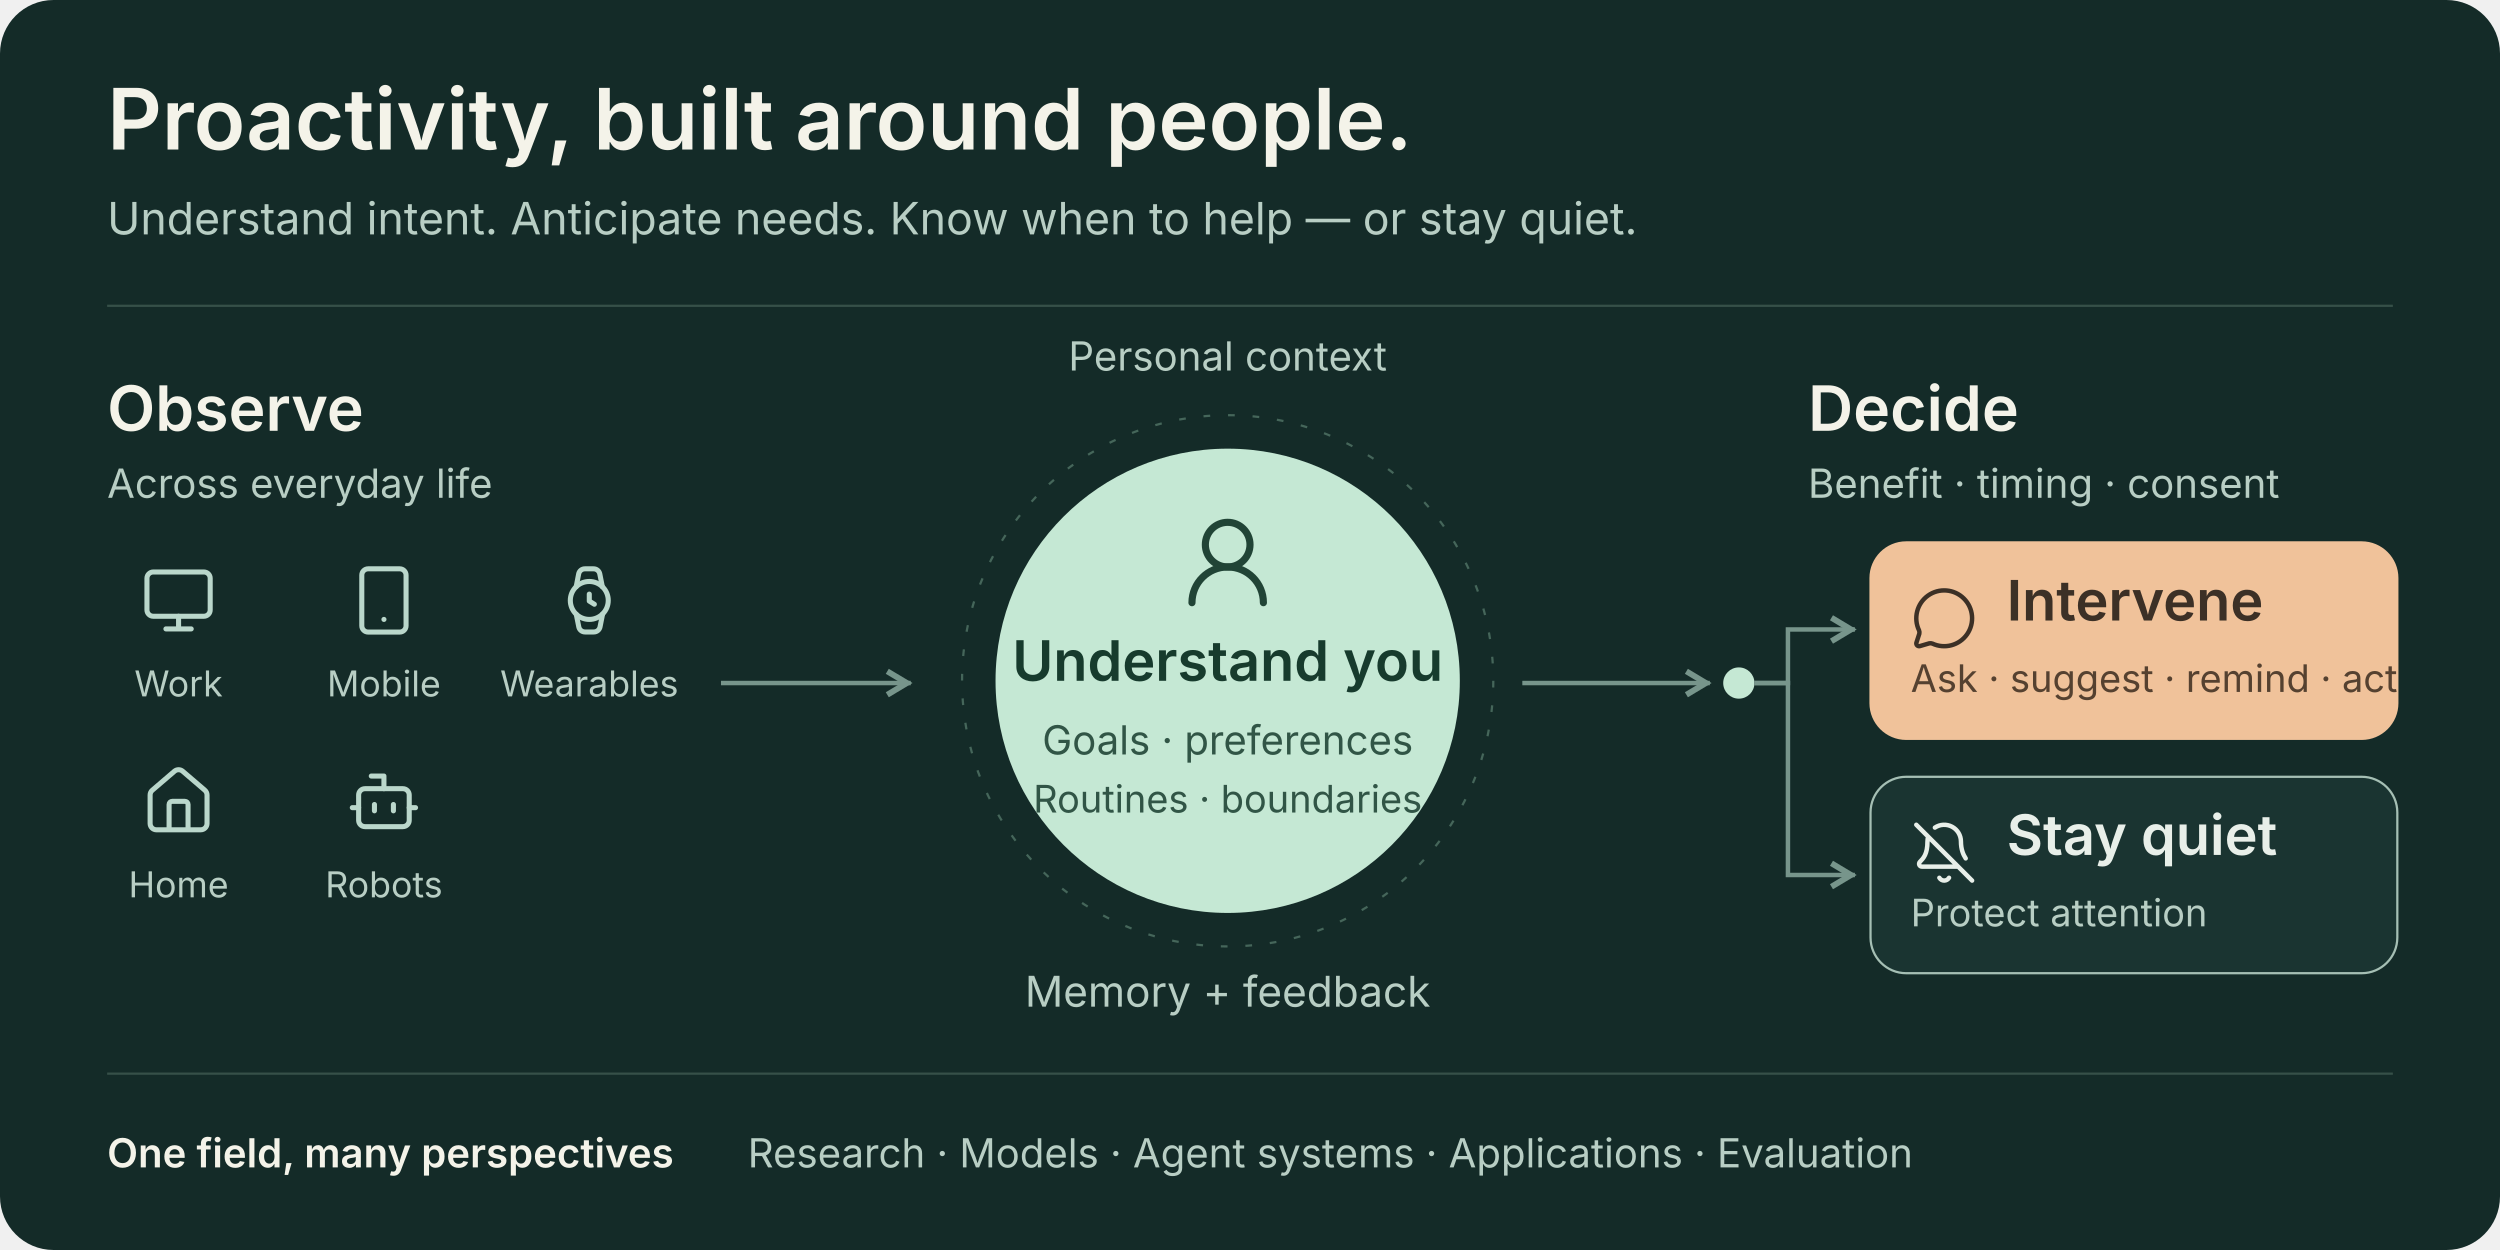
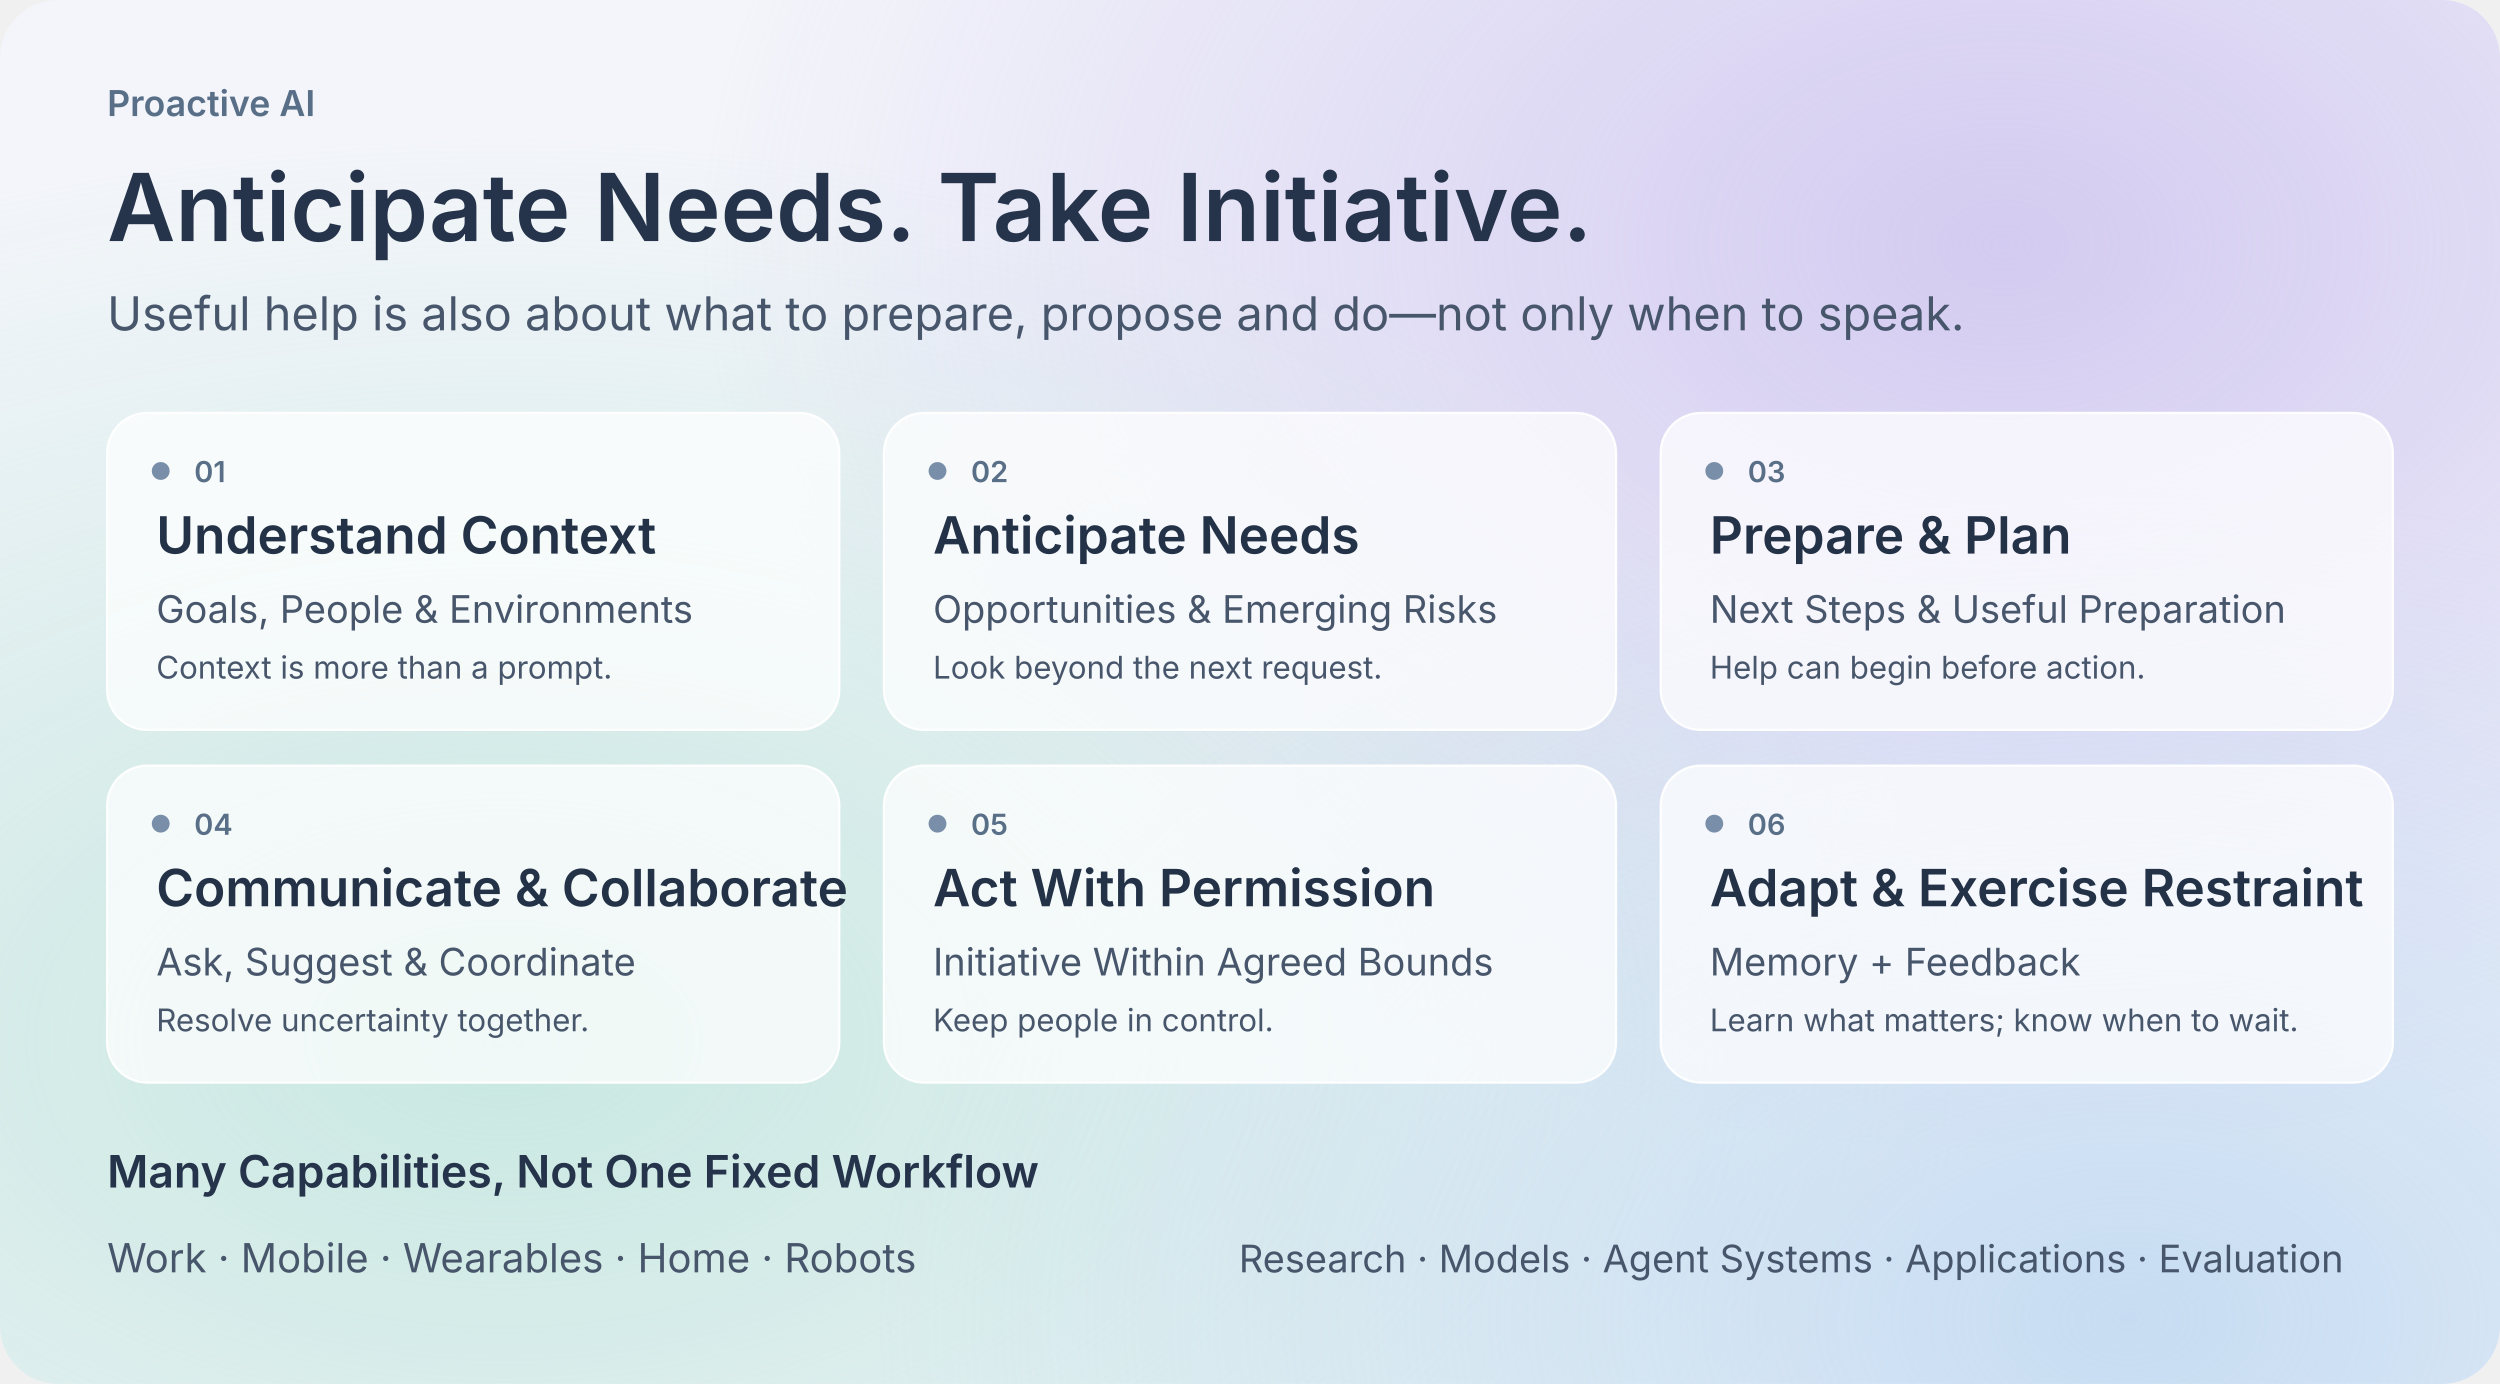
- <svg xmlns="http://www.w3.org/2000/svg" width="1120" height="560" viewBox="0 0 1120 560" role="img" aria-labelledby="title desc">
+ <svg xmlns="http://www.w3.org/2000/svg" width="1120" height="620" viewBox="0 0 1120 620" role="img" aria-labelledby="title desc">
  <defs>
-     <marker id="arrow" viewBox="0 0 8 8" refX="7" refY="4" markerWidth="7" markerHeight="7" orient="auto-start-reverse">
-       <path d="M1 1l5 3-5 3" fill="none" stroke="#77958b" stroke-width="1.5" />
-     </marker>
+     <radialGradient id="lilac">
+       <stop stop-color="#c6b9ed" stop-opacity=".7" />
+       <stop offset="1" stop-color="#c6b9ed" stop-opacity="0" />
+     </radialGradient>
+     <radialGradient id="mint">
+       <stop stop-color="#b2e1d4" stop-opacity=".65" />
+       <stop offset="1" stop-color="#b2e1d4" stop-opacity="0" />
+     </radialGradient>
+     <radialGradient id="blue">
+       <stop stop-color="#afcfee" stop-opacity=".65" />
+       <stop offset="1" stop-color="#afcfee" stop-opacity="0" />
+     </radialGradient>
+     <clipPath id="frame">
+       <rect width="1120" height="620" rx="26" />
+     </clipPath>
  </defs>
-   <rect width="1120" height="560" rx="24" fill="#142b28" />
-   <g font-family="Inter, -apple-system, BlinkMacSystemFont, 'Segoe UI', sans-serif">
-     <text x="48" y="67" font-size="38" fill="#f4f3e9" text-anchor="start" font-weight="600">Proactivity, built around people.</text>
-     <text x="48" y="105" font-size="20" fill="#b8cec4" text-anchor="start" font-weight="400">Understand intent. Anticipate needs. Know when to help — or stay quiet.</text>
-     <path d="M48 137H1072" stroke="#365048" />
-     <g id="observation">
-       <text x="48" y="193" font-size="28" fill="#f4f3e9" text-anchor="start" font-weight="600">Observe</text>
-       <text x="48" y="223" font-size="18" fill="#b8cec4" text-anchor="start" font-weight="400">Across everyday life</text>
-       <g transform="translate(63 252) scale(1.416667)" fill="none" stroke="#bad7cb" stroke-width="1.6" stroke-linecap="round" stroke-linejoin="round">
-         <rect width="20" height="14" x="2" y="3" rx="2" />
-         <path d="M8 21h8M12 17v4" />
-       </g>
-       <text x="80" y="312" font-size="16" fill="#b8cec4" text-anchor="middle" font-weight="400">Work</text>
-       <g transform="translate(155 252) scale(1.416667)" fill="none" stroke="#bad7cb" stroke-width="1.6" stroke-linecap="round" stroke-linejoin="round">
-         <rect width="14" height="20" x="5" y="2" rx="2" />
-         <path d="M12 18h.01" />
-       </g>
-       <text x="172" y="312" font-size="16" fill="#b8cec4" text-anchor="middle" font-weight="400">Mobile</text>
-       <g transform="translate(247 252) scale(1.416667)" fill="none" stroke="#bad7cb" stroke-width="1.6" stroke-linecap="round" stroke-linejoin="round">
-         <path d="M12 10v2.2l1.6 1M16.13 7.66l-.81-4.05a2 2 0 0 0-2-1.61h-2.68a2 2 0 0 0-2 1.61l-.78 4.05M7.88 16.36l.8 4a2 2 0 0 0 2 1.61h2.72a2 2 0 0 0 2-1.61l.81-4.05" />
-         <circle cx="12" cy="12" r="6" />
-       </g>
-       <text x="264" y="312" font-size="16" fill="#b8cec4" text-anchor="middle" font-weight="400">Wearables</text>
-       <g transform="translate(63 342) scale(1.416667)" fill="none" stroke="#bad7cb" stroke-width="1.6" stroke-linecap="round" stroke-linejoin="round">
-         <path d="M15 21v-8a1 1 0 0 0-1-1h-4a1 1 0 0 0-1 1v8M3 10a2 2 0 0 1 .709-1.528l7-6a2 2 0 0 1 2.582 0l7 6A2 2 0 0 1 21 10v9a2 2 0 0 1-2 2H5a2 2 0 0 1-2-2z" />
-       </g>
-       <text x="80" y="402" font-size="16" fill="#b8cec4" text-anchor="middle" font-weight="400">Home</text>
-       <g transform="translate(155 342) scale(1.416667)" fill="none" stroke="#bad7cb" stroke-width="1.6" stroke-linecap="round" stroke-linejoin="round">
-         <path d="M12 8V4H8M2 14h2M20 14h2M15 13v2M9 13v2" />
-         <rect width="16" height="12" x="4" y="8" rx="2" />
-       </g>
-       <text x="172" y="402" font-size="16" fill="#b8cec4" text-anchor="middle" font-weight="400">Robots</text>
+   <g clip-path="url(#frame)">
+     <rect width="1120" height="620" fill="#f3f5fa" />
+     <ellipse cx="896" cy="111.6" rx="582.4" ry="403" fill="url(#lilac)" />
+     <ellipse cx="224" cy="465" rx="672" ry="403" fill="url(#mint)" />
+     <ellipse cx="952" cy="589" rx="560" ry="372" fill="url(#blue)" />
+   </g>
+   <g font-family="Inter, -apple-system, BlinkMacSystemFont, Segoe UI, sans-serif">
+     <text x="48" y="52" font-size="16" fill="#596f87" font-weight="600">Proactive AI</text>
+     <text x="48" y="108" font-size="42" fill="#26344b" font-weight="600">Anticipate Needs. Take Initiative.</text>
+     <text x="48" y="148" font-size="21" fill="#48566c" font-weight="400">Useful help is also about what to prepare, propose and do—not only when to speak.</text>
+     <g id="capability-0" transform="translate(48 185)">
+       <rect width="328" height="142" rx="18" fill="#fff" fill-opacity=".72" stroke="#fff" stroke-opacity=".95" />
+       <circle cx="24" cy="26" r="4" fill="#798fa9" />
+       <text x="39" y="31" font-size="13" fill="#596f87" font-weight="600">01</text>
+       <text x="22" y="63" font-size="23" fill="#243248" font-weight="600">Understand Context</text>
+       <text x="22" y="94" font-size="17" fill="#48566c" font-weight="400">Goals, People &amp; Environments</text>
+       <text x="22" y="119" font-size="14" fill="#48566c" font-weight="400">Context is more than a prompt.</text>
    </g>
-     <path d="M323 306H408" fill="none" stroke="#77958b" stroke-width="2" marker-end="url(#arrow)" />
-     <g id="personal-context" transform="translate(550 305)">
-       <circle r="119" fill="none" stroke="#45665a" stroke-dasharray="3 8" />
-       <circle r="104" fill="#c5e8d4" />
-       <g transform="translate(-24 -77) scale(2)" fill="none" stroke="#214436" stroke-width="1.6" stroke-linecap="round" stroke-linejoin="round">
-         <circle cx="12" cy="8" r="5" />
-         <path d="M20 21a8 8 0 0 0-16 0" />
-       </g>
-       <text x="0" y="0" font-size="25" fill="#173b2d" text-anchor="middle" font-weight="600">Understand you</text>
-       <text x="0" y="33" font-size="18" fill="#315546" text-anchor="middle" font-weight="400">Goals · preferences</text>
-       <text x="0" y="59" font-size="17" fill="#315546" text-anchor="middle" font-weight="400">Routines · boundaries</text>
+     <g id="capability-1" transform="translate(396 185)">
+       <rect width="328" height="142" rx="18" fill="#fff" fill-opacity=".72" stroke="#fff" stroke-opacity=".95" />
+       <circle cx="24" cy="26" r="4" fill="#798fa9" />
+       <text x="39" y="31" font-size="13" fill="#596f87" font-weight="600">02</text>
+       <text x="22" y="63" font-size="23" fill="#243248" font-weight="600">Anticipate Needs</text>
+       <text x="22" y="94" font-size="17" fill="#48566c" font-weight="400">Opportunities &amp; Emerging Risks</text>
+       <text x="22" y="119" font-size="14" fill="#48566c" font-weight="400">Look beyond the next request.</text>
    </g>
-     <text x="550" y="166" font-size="18" fill="#b8cec4" text-anchor="middle" font-weight="400">Personal context</text>
-     <text x="550" y="451" font-size="19" fill="#b8cec4" text-anchor="middle" font-weight="400">Memory + feedback</text>
-     <g id="decision">
-       <text x="810" y="193" font-size="28" fill="#f4f3e9" text-anchor="start" font-weight="600">Decide</text>
-       <text x="810" y="223" font-size="18" fill="#b8cec4" text-anchor="start" font-weight="400">Benefit · timing · consent</text>
-       <path d="M682 306H766" fill="none" stroke="#77958b" stroke-width="2" marker-end="url(#arrow)" />
-       <circle cx="779" cy="306" r="7" fill="#c5e8d4" />
-       <path d="M786 306H801V282H831" fill="none" stroke="#77958b" stroke-width="2" marker-end="url(#arrow)" />
-       <path d="M786 306H801V392H831" fill="none" stroke="#77958b" stroke-width="2" marker-end="url(#arrow)" />
-       <g id="intervention" transform="translate(838 243)">
-         <rect width="236" height="88" rx="16" fill="#f0c29a" stroke="#f0c29a" />
-         <g transform="translate(18 19) scale(1.25)" fill="none" stroke="#3c3026" stroke-width="1.6" stroke-linecap="round" stroke-linejoin="round">
-           <path d="M2.992 16.342a2 2 0 0 1 .094 1.167l-1.065 3.29a1 1 0 0 0 1.236 1.168l3.413-.998a2 2 0 0 1 1.099.092 10 10 0 1 0-4.777-4.719" />
-         </g>
-         <text x="61" y="35" font-size="25" fill="#3c3026" text-anchor="start" font-weight="600">Intervene</text>
-         <text x="18" y="67" font-size="17" fill="#554130" text-anchor="start" font-weight="400">Ask · suggest · remind · act</text>
-       </g>
-       <g id="silence" transform="translate(838 348)">
-         <rect width="236" height="88" rx="16" fill="#1a3431" stroke="#a5bfb4" />
-         <g transform="translate(18 19) scale(1.25)" fill="none" stroke="#e8efe9" stroke-width="1.6" stroke-linecap="round" stroke-linejoin="round">
-           <path d="M10.268 21a2 2 0 0 0 3.464 0M17 17H4a1 1 0 0 1-.74-1.673C4.59 13.956 6 12.499 6 8a6 6 0 0 1 .258-1.742M2 2l20 20M8.668 3.01A6 6 0 0 1 18 8c0 2.687.77 4.653 1.707 6.05" />
-         </g>
-         <text x="61" y="35" font-size="25" fill="#e8efe9" text-anchor="start" font-weight="600">Stay quiet</text>
-         <text x="18" y="67" font-size="17" fill="#b8cec4" text-anchor="start" font-weight="400">Protect attention</text>
-       </g>
+     <g id="capability-2" transform="translate(744 185)">
+       <rect width="328" height="142" rx="18" fill="#fff" fill-opacity=".72" stroke="#fff" stroke-opacity=".95" />
+       <circle cx="24" cy="26" r="4" fill="#798fa9" />
+       <text x="39" y="31" font-size="13" fill="#596f87" font-weight="600">03</text>
+       <text x="22" y="63" font-size="23" fill="#243248" font-weight="600">Prepare &amp; Plan</text>
+       <text x="22" y="94" font-size="17" fill="#48566c" font-weight="400">Next Steps &amp; Useful Preparation</text>
+       <text x="22" y="119" font-size="14" fill="#48566c" font-weight="400">Help can begin before action.</text>
    </g>
-     <path d="M48 481H1072" stroke="#365048" />
-     <text x="48" y="523" font-size="18" fill="#f4f3e9" text-anchor="start" font-weight="600">One field, many perspectives</text>
-     <text x="335" y="523" font-size="18" fill="#b8cec4" text-anchor="start" font-weight="400">Research  ·  Models  ·  Agent systems  ·  Applications  ·  Evaluation</text>
+     <g id="capability-3" transform="translate(48 343)">
+       <rect width="328" height="142" rx="18" fill="#fff" fill-opacity=".72" stroke="#fff" stroke-opacity=".95" />
+       <circle cx="24" cy="26" r="4" fill="#798fa9" />
+       <text x="39" y="31" font-size="13" fill="#596f87" font-weight="600">04</text>
+       <text x="22" y="63" font-size="23" fill="#243248" font-weight="600">Communicate &amp; Collaborate</text>
+       <text x="22" y="94" font-size="17" fill="#48566c" font-weight="400">Ask, Suggest &amp; Coordinate</text>
+       <text x="22" y="119" font-size="14" fill="#48566c" font-weight="400">Resolve uncertainty together.</text>
+     </g>
+     <g id="capability-4" transform="translate(396 343)">
+       <rect width="328" height="142" rx="18" fill="#fff" fill-opacity=".72" stroke="#fff" stroke-opacity=".95" />
+       <circle cx="24" cy="26" r="4" fill="#798fa9" />
+       <text x="39" y="31" font-size="13" fill="#596f87" font-weight="600">05</text>
+       <text x="22" y="63" font-size="23" fill="#243248" font-weight="600">Act With Permission</text>
+       <text x="22" y="94" font-size="17" fill="#48566c" font-weight="400">Initiative Within Agreed Bounds</text>
+       <text x="22" y="119" font-size="14" fill="#48566c" font-weight="400">Keep people in control.</text>
+     </g>
+     <g id="capability-5" transform="translate(744 343)">
+       <rect width="328" height="142" rx="18" fill="#fff" fill-opacity=".72" stroke="#fff" stroke-opacity=".95" />
+       <circle cx="24" cy="26" r="4" fill="#798fa9" />
+       <text x="39" y="31" font-size="13" fill="#596f87" font-weight="600">06</text>
+       <text x="22" y="63" font-size="23" fill="#243248" font-weight="600">Adapt &amp; Exercise Restraint</text>
+       <text x="22" y="94" font-size="17" fill="#48566c" font-weight="400">Memory + Feedback</text>
+       <text x="22" y="119" font-size="14" fill="#48566c" font-weight="400">Learn what matters; know when to wait.</text>
+     </g>
+     <text x="48" y="532" font-size="20" fill="#26344b" font-weight="600">Many Capabilities, Not One Fixed Workflow</text>
+     <text x="48" y="570" font-size="18" fill="#48566c" font-weight="400">Work · Mobile · Wearables · Home · Robots</text>
+     <text x="555" y="570" font-size="17" fill="#48566c" font-weight="400">Research · Models · Agent Systems · Applications · Evaluation</text>
  </g>
</svg>
